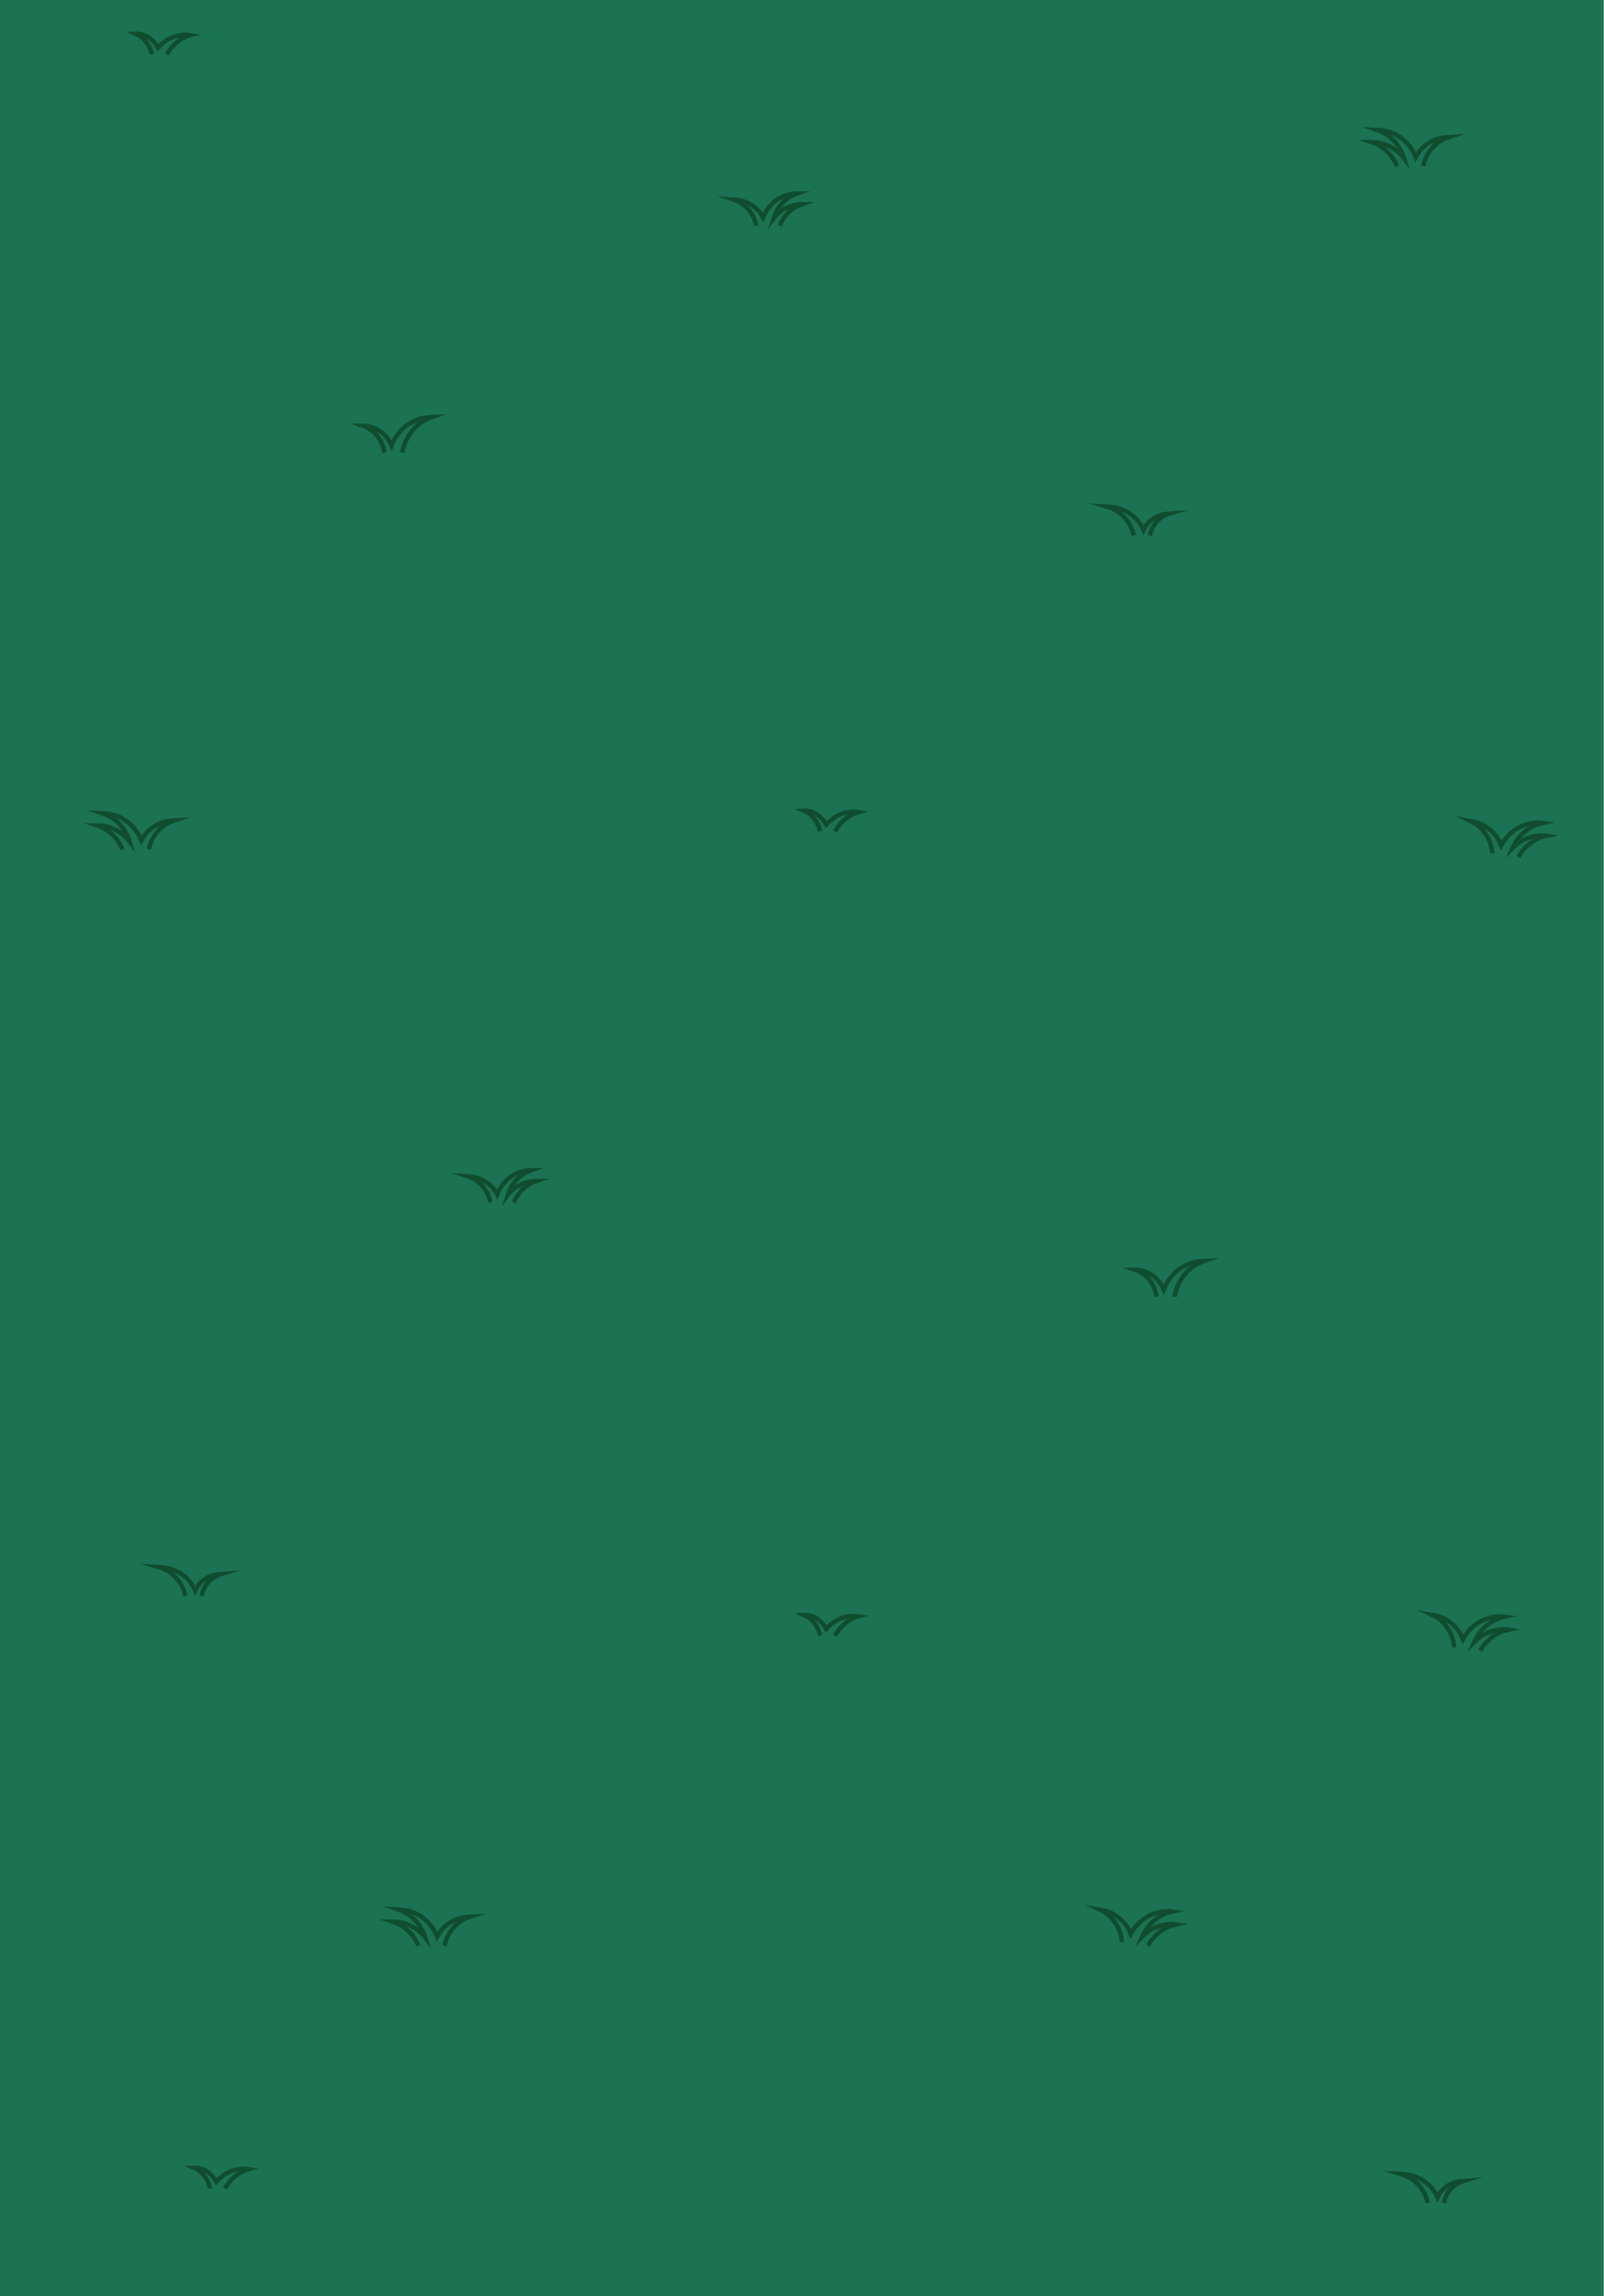
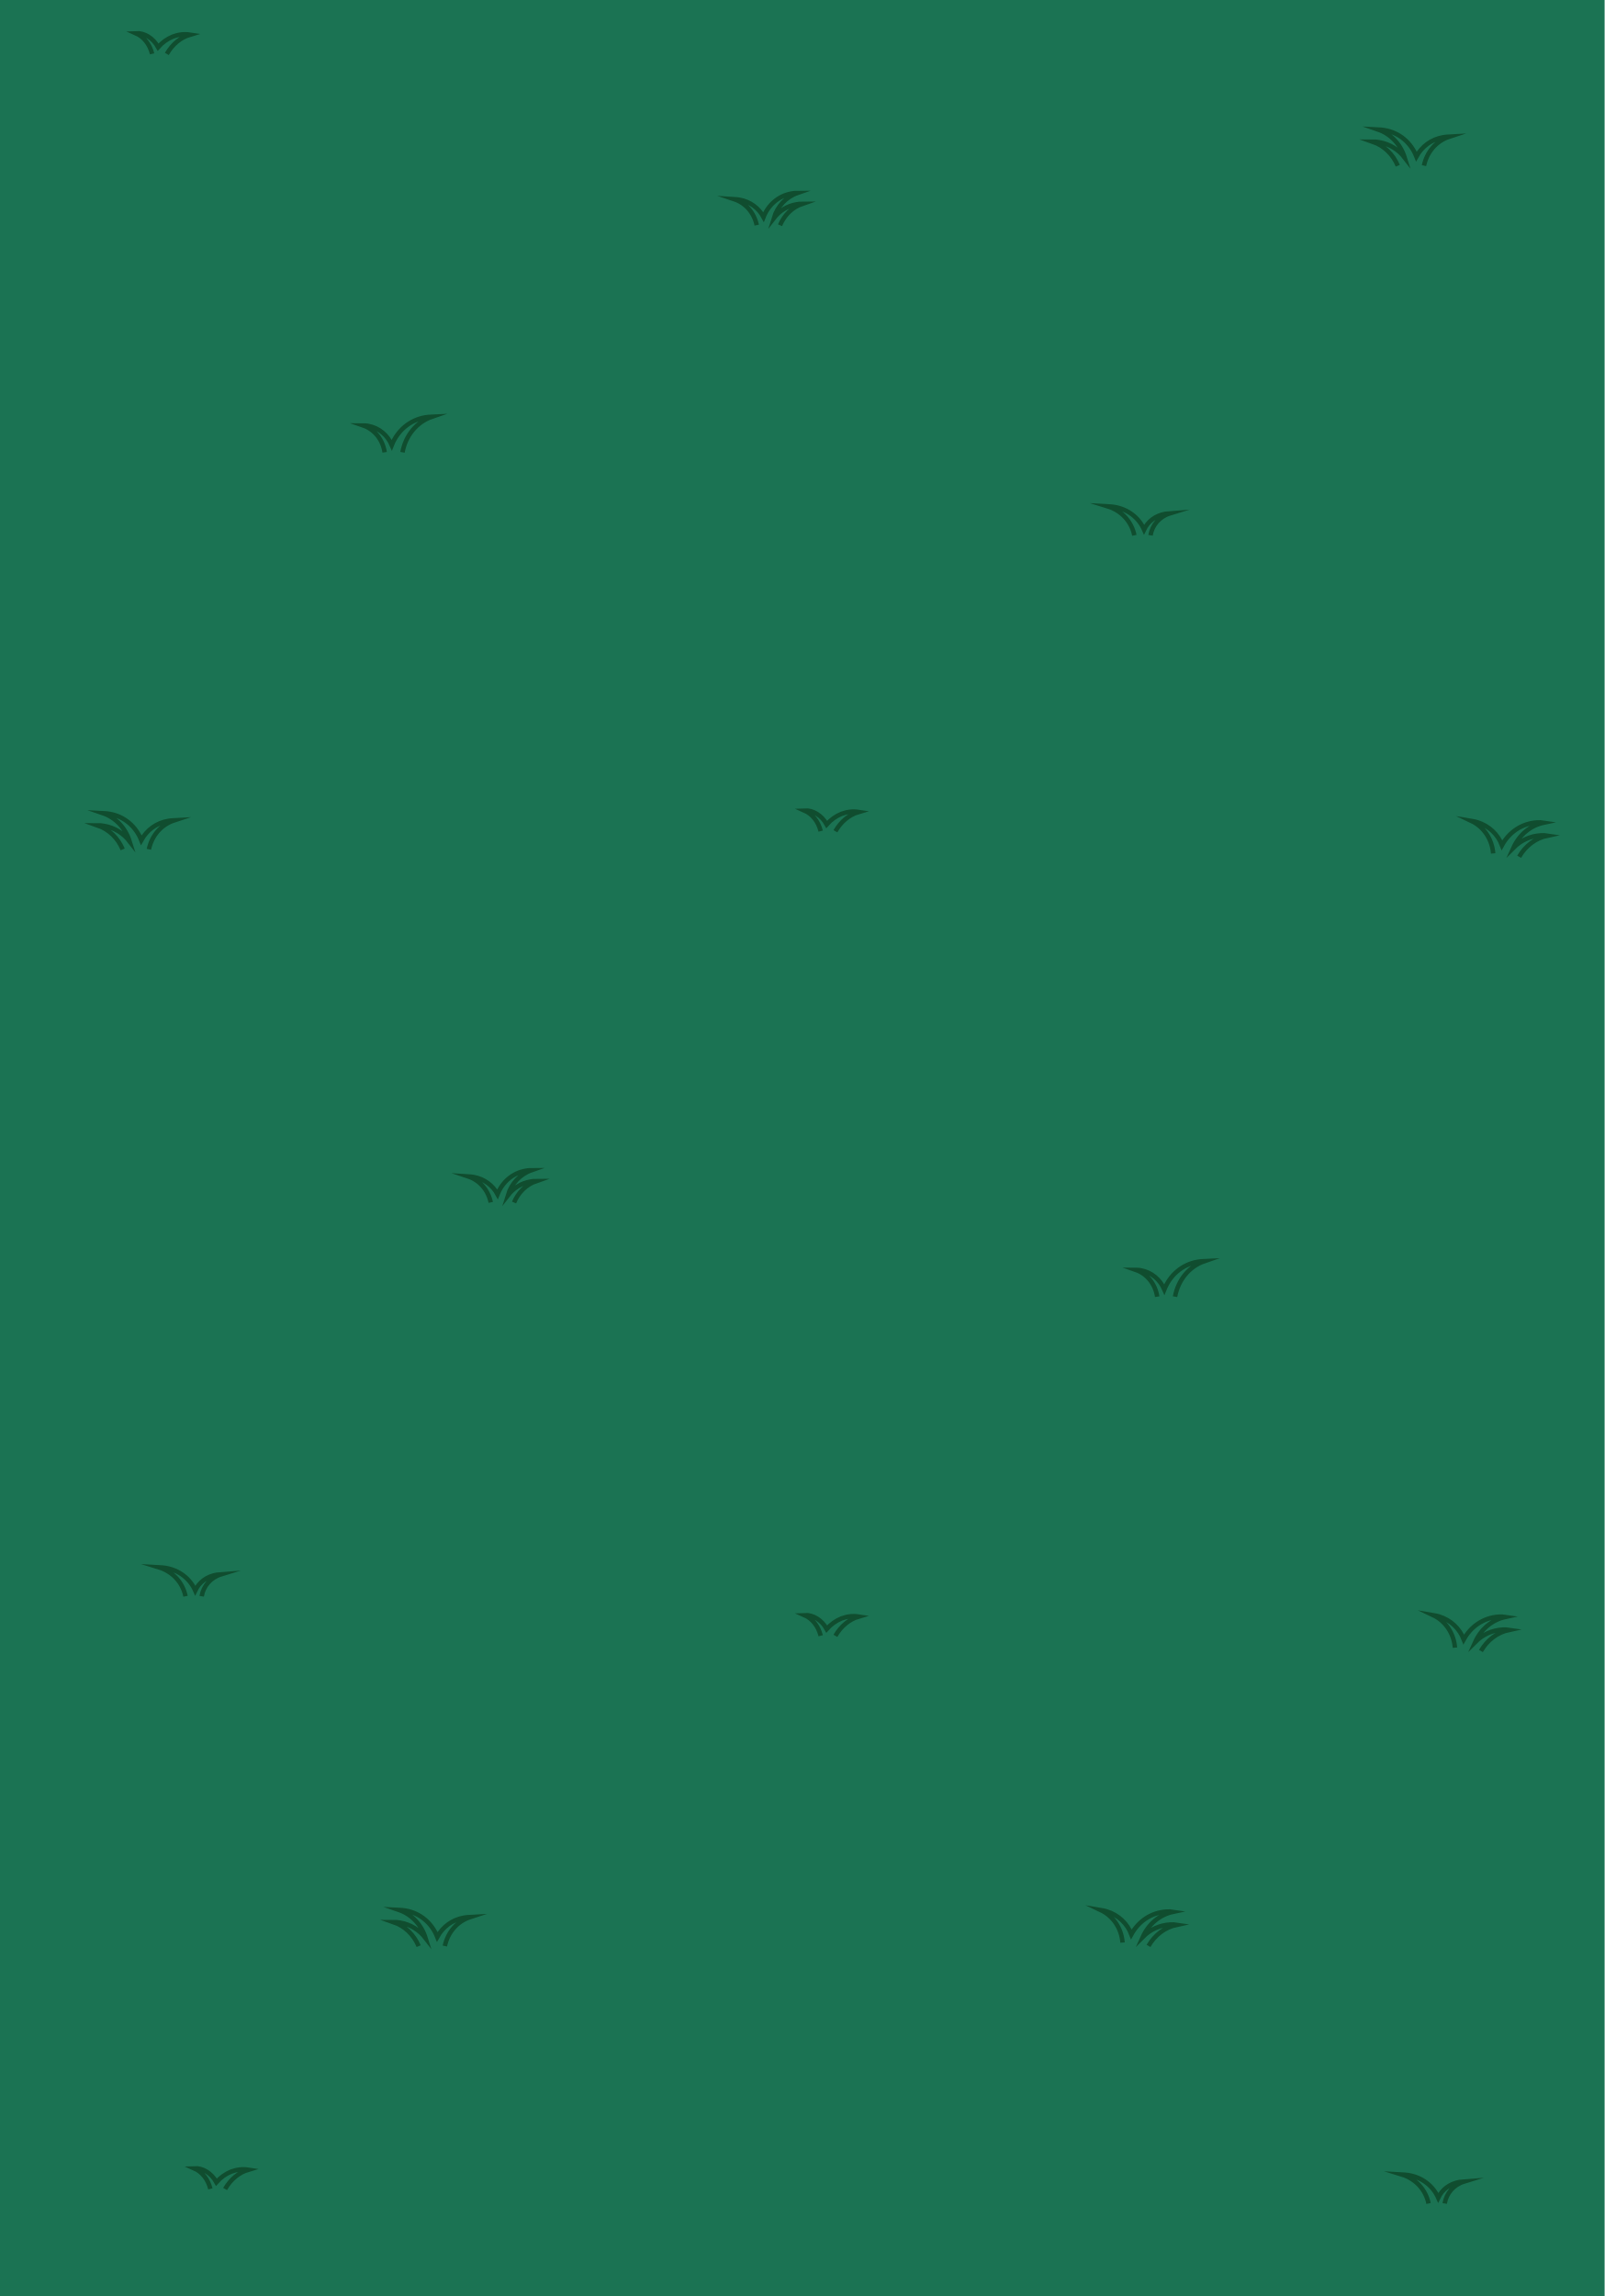
- <svg xmlns="http://www.w3.org/2000/svg" version="1.1" id="Layer_1" x="0px" y="0px" viewBox="0 0 1440 2061" style="enable-background:new 0 0 1440 2061;" xml:space="preserve">
+ <svg xmlns="http://www.w3.org/2000/svg" version="1.1" id="Layer_1" x="0px" y="0px" viewBox="0 0 1440 2060" style="enable-background:new 0 0 1440 2060;" xml:space="preserve">
  <style type="text/css">
	.st0{fill:#1B7353;}
	.st1{fill:none;stroke:#104D2F;stroke-width:4;stroke-miterlimit:10;}
</style>
-   <rect class="st0" width="1440" height="2061" />
+   <rect y="-0.5" class="st0" width="1440" height="2061" />
  <g>
-     <path class="st1" d="M149.7,48.9c5-8.7,12.4-14.8,20.9-17.3c-5.2-0.8-10.4-0.2-15.4,1.7c-5,2-9.5,5.2-13.3,9.5   c-2.2-4-5.2-7.2-8.7-9.4s-7.4-3.3-11.3-3.1c3.4,1.5,6.6,3.9,9.1,7.1c2.6,3.2,4.4,7.1,5.5,11.4" />
-     <path class="st1" d="M749.7,746.3c5-8.7,12.4-14.8,20.9-17.3c-5.2-0.8-10.4-0.2-15.4,1.7c-5,2-9.5,5.2-13.3,9.5   c-2.2-4-5.2-7.2-8.7-9.4s-7.4-3.3-11.3-3.1c3.4,1.5,6.6,3.9,9.1,7.1c2.6,3.2,4.4,7.1,5.5,11.4" />
-     <path class="st1" d="M679.1,202.5c-2.3-10.9-9.7-19.8-20.2-23.3c1.6,0.1,3.2,0.2,4.7,0.5c9.6,1.7,17.3,7.5,21.6,15.5   c4.3-10.9,13.4-19,25.3-21.1c1.7-0.3,3.4-0.5,5.2-0.5c-10.3,3.6-18,12-21.2,22.5c4.9-6.3,11.9-10.9,20.4-12.3   c1.7-0.3,3.4-0.5,5.2-0.5c-9.3,3.2-16.3,10.3-20.1,19.3" />
-     <path class="st1" d="M1340,766.2c-1-12.6-8.2-23.8-19.6-29.2c1.8,0.3,3.6,0.7,5.3,1.2c10.7,3.3,18.5,11,22.2,20.6   c6.4-11.7,17.9-19.6,31.6-20.4c2-0.1,4-0.1,5.9,0.2c-12.2,2.6-22,11-27.2,22.5c6.5-6.5,15-10.6,24.7-11.1c2-0.1,4-0.1,5.9,0.2   c-10.9,2.3-19.9,9.3-25.5,19" />
-     <path class="st1" d="M361.2,406.3c2.7-14.8,12.5-27.1,26.4-31.9c-2.1,0.1-4.1,0.2-6.2,0.6c-14,2.5-24.7,12-29.8,24.8   c-3.8-8.8-11.4-15.4-21.3-17.2c-1.5-0.2-3-0.4-4.4-0.4c10.4,3.6,17.6,12.9,19.3,24.1" />
-     <path class="st1" d="M1018,480.8c-2.5-12.2-11.3-22.1-23.9-26c1.8,0.1,3.7,0.2,5.6,0.5c12.6,2,22.4,9.8,27,20.3   c3.4-7.2,10.3-12.6,19.2-14.1c1.3-0.2,2.7-0.3,4-0.4c-9.4,2.9-15.9,10.5-17.4,19.7" />
-     <path class="st1" d="M1277.9,149.1c2.6-12.2,10.9-22.1,22.8-26c-1.8,0.1-3.6,0.2-5.3,0.5c-10.9,1.8-19.4,8.4-24.3,17.3   c-4.8-12.2-15.1-21.3-28.5-23.6c-1.9-0.4-3.9-0.5-5.9-0.6c11.6,4,20.2,13.4,23.9,25.2c-5.5-7.1-13.4-12.2-22.9-13.8   c-1.9-0.4-3.9-0.5-5.9-0.5c10.4,3.6,18.4,11.5,22.6,21.6" />
-     <path class="st1" d="M133.6,762.5c2.6-12.2,10.9-22.1,22.8-26c-1.8,0.1-3.6,0.2-5.3,0.5c-10.9,1.8-19.4,8.4-24.3,17.3   c-4.8-12.2-15.1-21.3-28.5-23.6c-1.9-0.4-3.9-0.5-5.9-0.6c11.6,4,20.2,13.4,23.9,25.2c-5.5-7.1-13.4-12.2-22.9-13.8   c-1.9-0.4-3.9-0.5-5.9-0.5c10.4,3.6,18.4,11.5,22.6,21.6" />
+     <path class="st1" d="M149.7,48.4c5-8.7,12.4-14.8,20.9-17.3c-5.2-0.8-10.4-0.2-15.4,1.7c-5,2-9.5,5.2-13.3,9.5   c-2.2-4-5.2-7.2-8.7-9.4s-7.4-3.3-11.3-3.1c3.4,1.5,6.6,3.9,9.1,7.1c2.6,3.2,4.4,7.1,5.5,11.4" />
+     <path class="st1" d="M749.7,745.8c5-8.7,12.4-14.8,20.9-17.3c-5.2-0.8-10.4-0.2-15.4,1.7c-5,2-9.5,5.2-13.3,9.5   c-2.2-4-5.2-7.2-8.7-9.4s-7.4-3.3-11.3-3.1c3.4,1.5,6.6,3.9,9.1,7.1c2.6,3.2,4.4,7.1,5.5,11.4" />
+     <path class="st1" d="M679.1,202c-2.3-10.9-9.7-19.8-20.2-23.3c1.6,0.1,3.2,0.2,4.7,0.5c9.6,1.7,17.3,7.5,21.6,15.5   c4.3-10.9,13.4-19,25.3-21.1c1.7-0.3,3.4-0.5,5.2-0.5c-10.3,3.6-18,12-21.2,22.5c4.9-6.3,11.9-10.9,20.4-12.3   c1.7-0.3,3.4-0.5,5.2-0.5c-9.3,3.2-16.3,10.3-20.1,19.3" />
+     <path class="st1" d="M1340,765.7c-1-12.6-8.2-23.8-19.6-29.2c1.8,0.3,3.6,0.7,5.3,1.2c10.7,3.3,18.5,11,22.2,20.6   c6.4-11.7,17.9-19.6,31.6-20.4c2-0.1,4-0.1,5.9,0.2c-12.2,2.6-22,11-27.2,22.5c6.5-6.5,15-10.6,24.7-11.1c2-0.1,4-0.1,5.9,0.2   c-10.9,2.3-19.9,9.3-25.5,19" />
+     <path class="st1" d="M361.2,405.8c2.7-14.8,12.5-27.1,26.4-31.9c-2.1,0.1-4.1,0.2-6.2,0.6c-14,2.5-24.7,12-29.8,24.8   c-3.8-8.8-11.4-15.4-21.3-17.2c-1.5-0.2-3-0.4-4.4-0.4c10.4,3.6,17.6,12.9,19.3,24.1" />
+     <path class="st1" d="M1018,480.3c-2.5-12.2-11.3-22.1-23.9-26c1.8,0.1,3.7,0.2,5.6,0.5c12.6,2,22.4,9.8,27,20.3   c3.4-7.2,10.3-12.6,19.2-14.1c1.3-0.2,2.7-0.3,4-0.4c-9.4,2.9-15.9,10.5-17.4,19.7" />
+     <path class="st1" d="M1277.9,148.6c2.6-12.2,10.9-22.1,22.8-26c-1.8,0.1-3.6,0.2-5.3,0.5c-10.9,1.8-19.4,8.4-24.3,17.3   c-4.8-12.2-15.1-21.3-28.5-23.6c-1.9-0.4-3.9-0.5-5.9-0.6c11.6,4,20.2,13.4,23.9,25.2c-5.5-7.1-13.4-12.2-22.9-13.8   c-1.9-0.4-3.9-0.5-5.9-0.5c10.4,3.6,18.4,11.5,22.6,21.6" />
+     <path class="st1" d="M133.6,762c2.6-12.2,10.9-22.1,22.8-26c-1.8,0.1-3.6,0.2-5.3,0.5c-10.9,1.8-19.4,8.4-24.3,17.3   c-4.8-12.2-15.1-21.3-28.5-23.6c-1.9-0.4-3.9-0.5-5.9-0.6c11.6,4,20.2,13.4,23.9,25.2c-5.5-7.1-13.4-12.2-22.9-13.8   c-1.9-0.4-3.9-0.5-5.9-0.5c10.4,3.6,18.4,11.5,22.6,21.6" />
  </g>
-   <path class="st1" d="M749.7,1468.2c5-8.7,12.4-14.8,20.9-17.3c-5.2-0.8-10.4-0.2-15.4,1.7c-5,2-9.5,5.2-13.3,9.5  c-2.2-4-5.2-7.2-8.7-9.4c-3.5-2.2-7.4-3.3-11.3-3.1c3.4,1.5,6.6,3.9,9.1,7.1c2.6,3.2,4.4,7.1,5.5,11.4" />
-   <path class="st1" d="M440.4,1079.3c-2.3-10.9-9.7-19.8-20.2-23.3c1.6,0.1,3.2,0.2,4.7,0.5c9.6,1.7,17.3,7.5,21.6,15.5  c4.3-10.9,13.4-19,25.3-21.1c1.7-0.3,3.4-0.5,5.2-0.5c-10.3,3.6-18,12-21.2,22.5c4.9-6.3,11.9-10.9,20.4-12.3  c1.7-0.3,3.4-0.5,5.2-0.5c-9.3,3.2-16.3,10.3-20.1,19.3" />
-   <path class="st1" d="M1305.7,1478.8c-1-12.6-8.2-23.8-19.6-29.2c1.8,0.3,3.6,0.7,5.3,1.2c10.7,3.3,18.5,11,22.2,20.6  c6.4-11.7,17.9-19.6,31.6-20.4c2-0.1,4-0.1,5.9,0.2c-12.2,2.6-22,11-27.2,22.5c6.5-6.5,15-10.6,24.7-11.1c2-0.1,4-0.1,5.9,0.2  c-10.9,2.3-19.9,9.3-25.5,19" />
-   <path class="st1" d="M1007.4,1743.4c-1-12.6-8.2-23.8-19.6-29.2c1.8,0.3,3.6,0.7,5.3,1.2c10.7,3.3,18.5,11,22.2,20.6  c6.4-11.7,17.9-19.6,31.6-20.4c2-0.1,4-0.1,5.9,0.2c-12.2,2.6-22,11-27.2,22.5c6.5-6.5,15-10.6,24.7-11.1c2-0.1,4-0.1,5.9,0.2  c-10.9,2.3-19.9,9.3-25.5,19" />
-   <path class="st1" d="M1054.5,1163.9c2.7-14.8,12.5-27.1,26.4-31.9c-2.1,0.1-4.1,0.2-6.2,0.6c-14,2.5-24.7,12-29.8,24.8  c-3.8-8.8-11.4-15.4-21.3-17.2c-1.5-0.2-3-0.4-4.4-0.4c10.4,3.6,17.6,12.9,19.3,24.1" />
-   <path class="st1" d="M166.5,1432.7c-2.5-12.2-11.3-22.1-23.9-26c1.8,0.1,3.7,0.2,5.6,0.5c12.6,2,22.4,9.8,27,20.3  c3.4-7.2,10.3-12.6,19.2-14.1c1.3-0.2,2.7-0.3,4-0.4c-9.4,2.9-15.9,10.5-17.4,19.7" />
-   <path class="st1" d="M202,1964.5c5-8.7,12.4-14.8,20.9-17.3c-5.2-0.8-10.4-0.2-15.4,1.7c-5,2-9.5,5.2-13.3,9.5  c-2.2-4-5.2-7.2-8.7-9.4s-7.4-3.3-11.3-3.1c3.4,1.5,6.6,3.9,9.1,7.1c2.6,3.2,4.4,7.1,5.5,11.4" />
-   <path class="st1" d="M1282,1977.5c-2.5-12.2-11.3-22.1-23.9-26c1.8,0.1,3.7,0.2,5.6,0.5c12.6,2,22.4,9.8,27,20.3  c3.4-7.2,10.3-12.6,19.2-14.1c1.3-0.2,2.7-0.3,4-0.4c-9.4,2.9-15.9,10.5-17.4,19.7" />
-   <path class="st1" d="M399.2,1746.5c2.6-12.2,10.9-22.1,22.8-26c-1.8,0.1-3.6,0.2-5.3,0.5c-10.9,1.8-19.4,8.4-24.3,17.3  c-4.8-12.2-15.1-21.3-28.5-23.6c-1.9-0.4-3.9-0.5-5.9-0.6c11.6,4,20.2,13.4,23.9,25.2c-5.5-7.1-13.4-12.2-22.9-13.8  c-1.9-0.4-3.9-0.5-5.9-0.5c10.4,3.6,18.4,11.5,22.6,21.6" />
+   <path class="st1" d="M749.7,1467.7c5-8.7,12.4-14.8,20.9-17.3c-5.2-0.8-10.4-0.2-15.4,1.7c-5,2-9.5,5.2-13.3,9.5  c-2.2-4-5.2-7.2-8.7-9.4c-3.5-2.2-7.4-3.3-11.3-3.1c3.4,1.5,6.6,3.9,9.1,7.1c2.6,3.2,4.4,7.1,5.5,11.4" />
+   <path class="st1" d="M440.4,1078.8c-2.3-10.9-9.7-19.8-20.2-23.3c1.6,0.1,3.2,0.2,4.7,0.5c9.6,1.7,17.3,7.5,21.6,15.5  c4.3-10.9,13.4-19,25.3-21.1c1.7-0.3,3.4-0.5,5.2-0.5c-10.3,3.6-18,12-21.2,22.5c4.9-6.3,11.9-10.9,20.4-12.3  c1.7-0.3,3.4-0.5,5.2-0.5c-9.3,3.2-16.3,10.3-20.1,19.3" />
+   <path class="st1" d="M1305.7,1478.3c-1-12.6-8.2-23.8-19.6-29.2c1.8,0.3,3.6,0.7,5.3,1.2c10.7,3.3,18.5,11,22.2,20.6  c6.4-11.7,17.9-19.6,31.6-20.4c2-0.1,4-0.1,5.9,0.2c-12.2,2.6-22,11-27.2,22.5c6.5-6.5,15-10.6,24.7-11.1c2-0.1,4-0.1,5.9,0.2  c-10.9,2.3-19.9,9.3-25.5,19" />
+   <path class="st1" d="M1007.4,1742.9c-1-12.6-8.2-23.8-19.6-29.2c1.8,0.3,3.6,0.7,5.3,1.2c10.7,3.3,18.5,11,22.2,20.6  c6.4-11.7,17.9-19.6,31.6-20.4c2-0.1,4-0.1,5.9,0.2c-12.2,2.6-22,11-27.2,22.5c6.5-6.5,15-10.6,24.7-11.1c2-0.1,4-0.1,5.9,0.2  c-10.9,2.3-19.9,9.3-25.5,19" />
+   <path class="st1" d="M1054.5,1163.4c2.7-14.8,12.5-27.1,26.4-31.9c-2.1,0.1-4.1,0.2-6.2,0.6c-14,2.5-24.7,12-29.8,24.8  c-3.8-8.8-11.4-15.4-21.3-17.2c-1.5-0.2-3-0.4-4.4-0.4c10.4,3.6,17.6,12.9,19.3,24.1" />
+   <path class="st1" d="M166.5,1432.2c-2.5-12.2-11.3-22.1-23.9-26c1.8,0.1,3.7,0.2,5.6,0.5c12.6,2,22.4,9.8,27,20.3  c3.4-7.2,10.3-12.6,19.2-14.1c1.3-0.2,2.7-0.3,4-0.4c-9.4,2.9-15.9,10.5-17.4,19.7" />
+   <path class="st1" d="M202,1964c5-8.7,12.4-14.8,20.9-17.3c-5.2-0.8-10.4-0.2-15.4,1.7c-5,2-9.5,5.2-13.3,9.5c-2.2-4-5.2-7.2-8.7-9.4  s-7.4-3.3-11.3-3.1c3.4,1.5,6.6,3.9,9.1,7.1c2.6,3.2,4.4,7.1,5.5,11.4" />
+   <path class="st1" d="M1282,1977c-2.5-12.2-11.3-22.1-23.9-26c1.8,0.1,3.7,0.2,5.6,0.5c12.6,2,22.4,9.8,27,20.3  c3.4-7.2,10.3-12.6,19.2-14.1c1.3-0.2,2.7-0.3,4-0.4c-9.4,2.9-15.9,10.5-17.4,19.7" />
+   <path class="st1" d="M399.2,1746c2.6-12.2,10.9-22.1,22.8-26c-1.8,0.1-3.6,0.2-5.3,0.5c-10.9,1.8-19.4,8.4-24.3,17.3  c-4.8-12.2-15.1-21.3-28.5-23.6c-1.9-0.4-3.9-0.5-5.9-0.6c11.6,4,20.2,13.4,23.9,25.2c-5.5-7.1-13.4-12.2-22.9-13.8  c-1.9-0.4-3.9-0.5-5.9-0.5c10.4,3.6,18.4,11.5,22.6,21.6" />
</svg>
